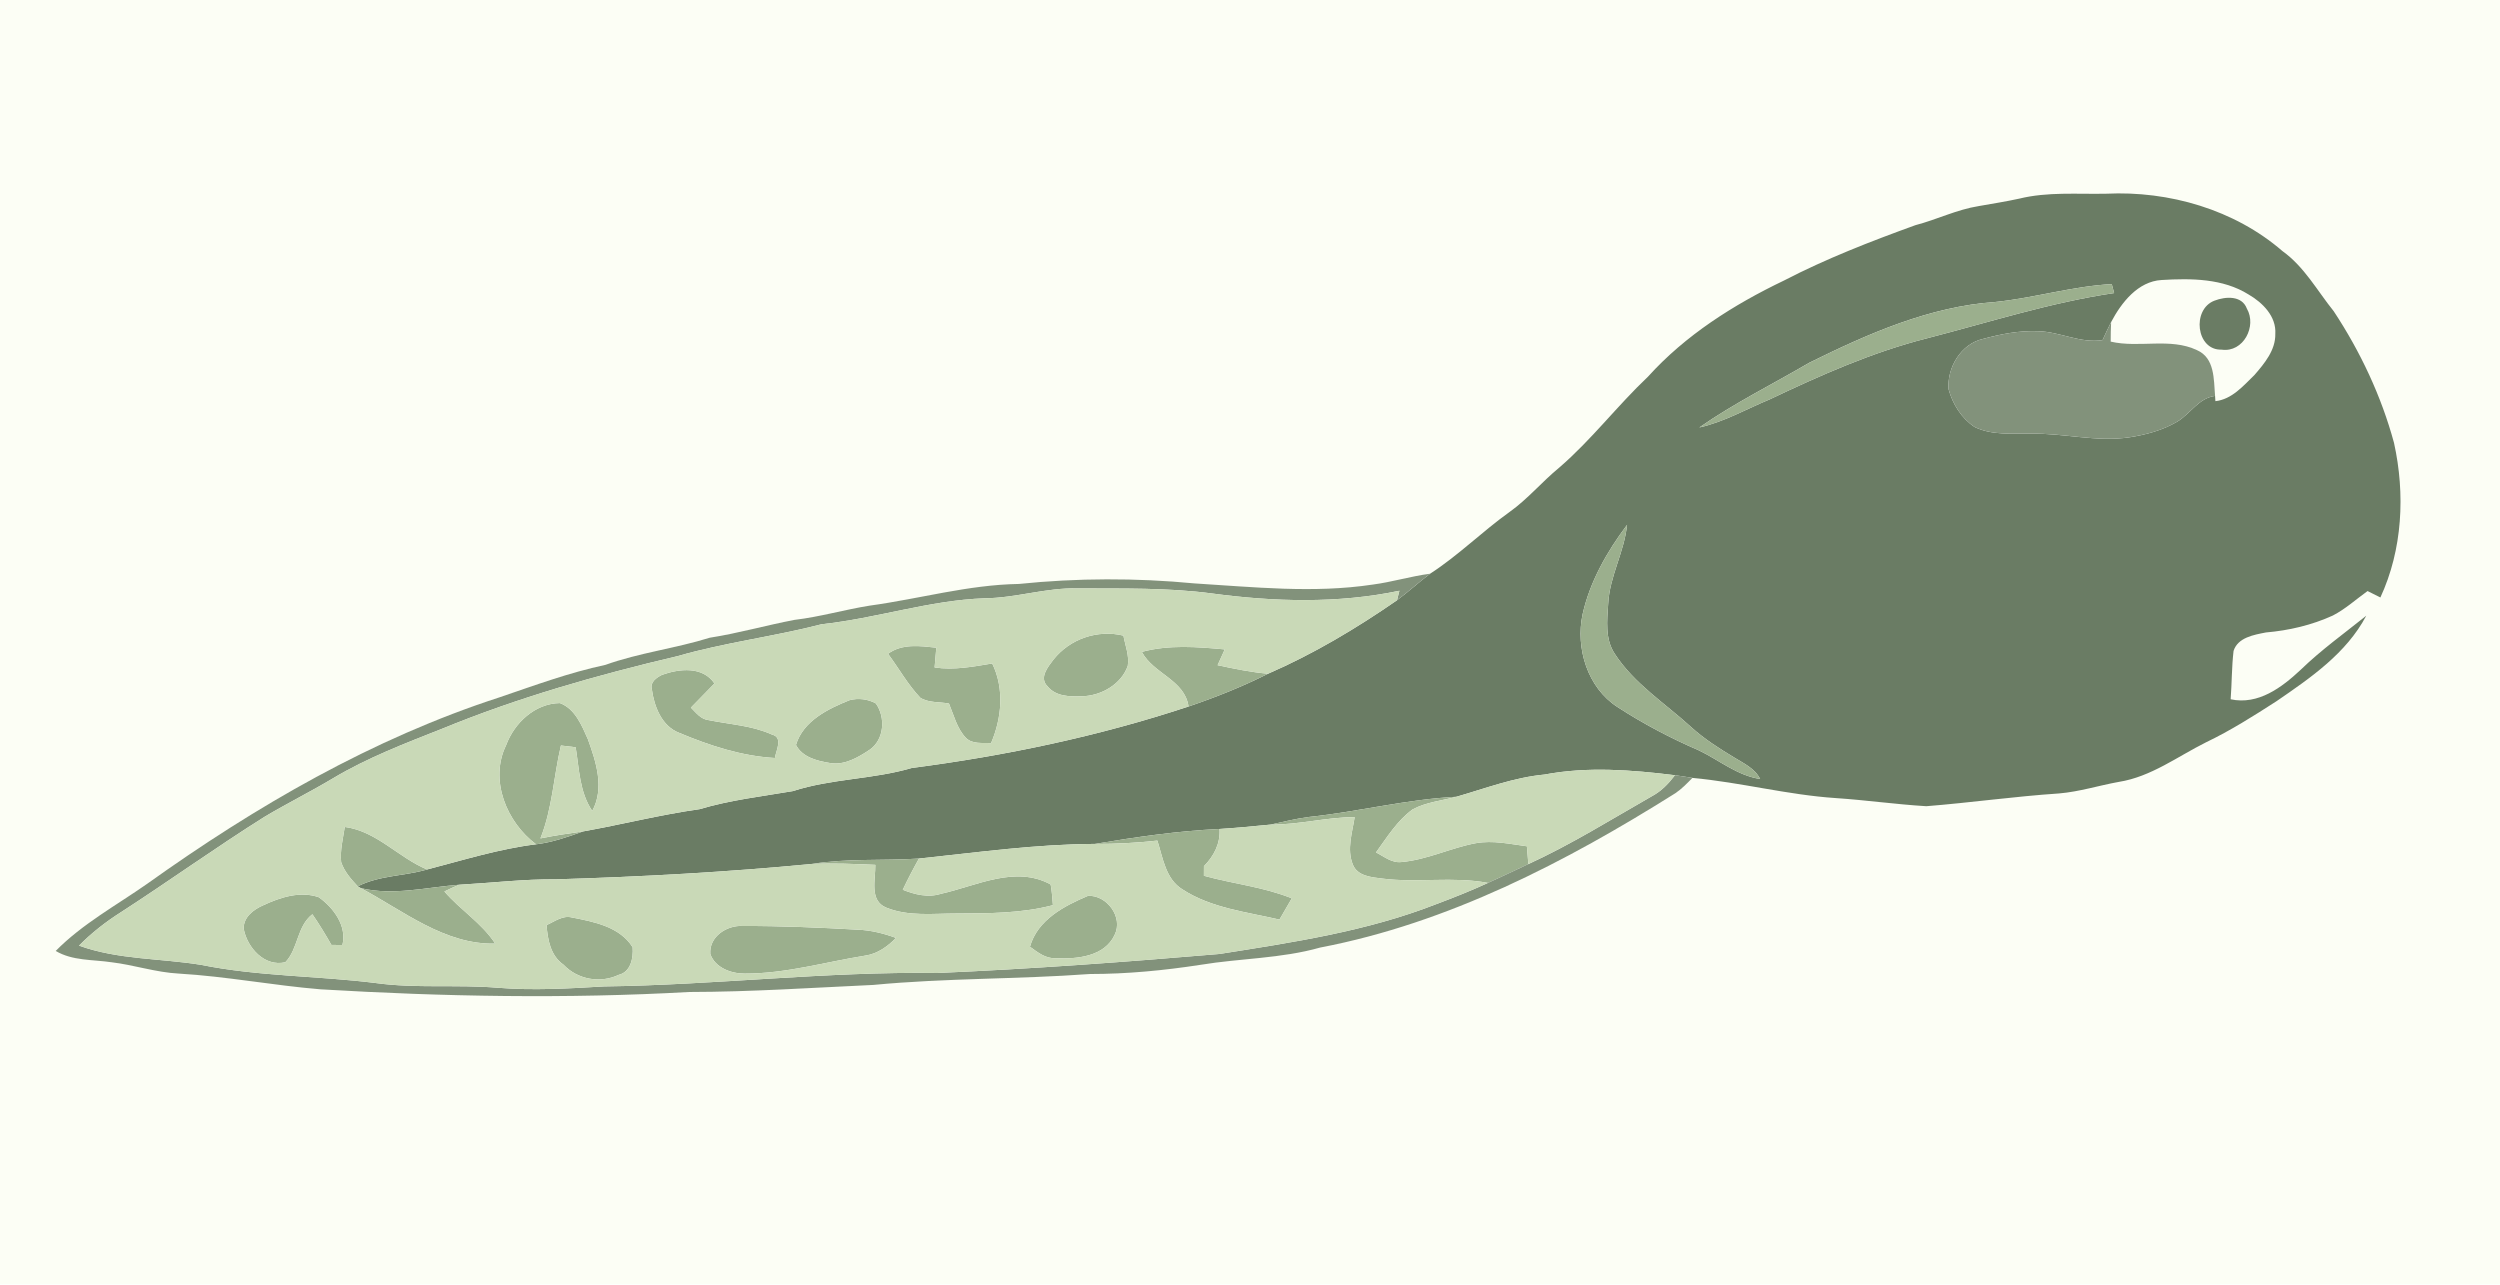
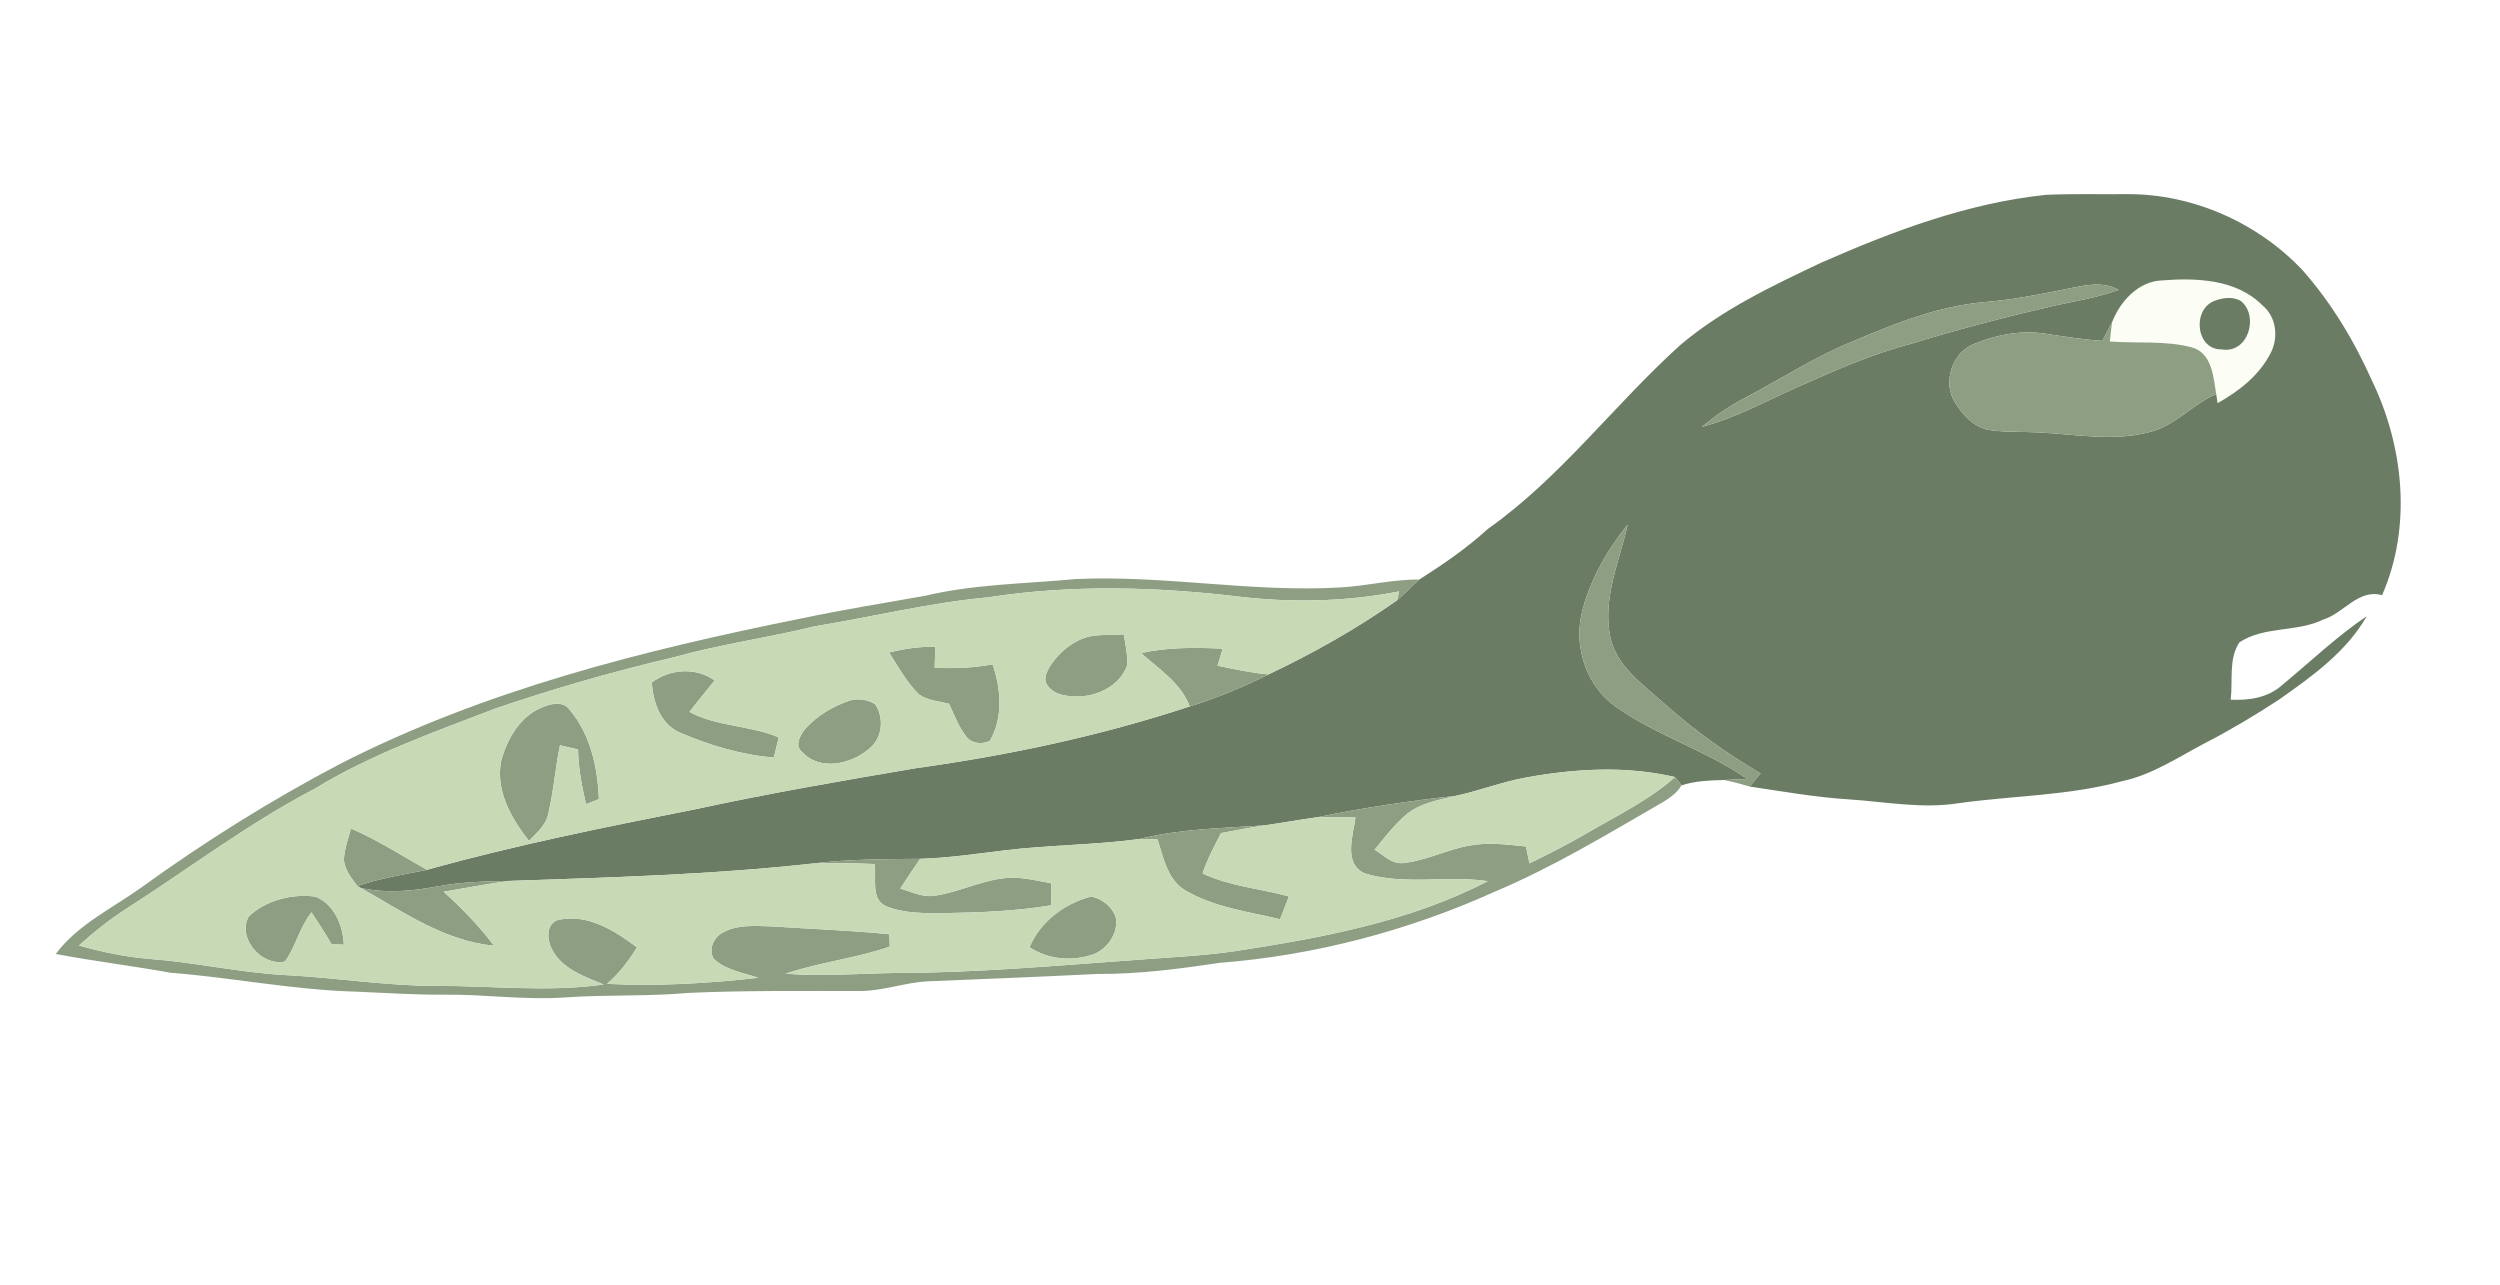
<svg xmlns="http://www.w3.org/2000/svg" width="584pt" height="300pt" viewBox="0 0 584 300" version="1.1">
  <g id="#fcfef5ff">
-     <path fill="#fcfef5" opacity="1.00" d=" M 0.00 0.00 L 584.00 0.00 L 584.00 300.00 L 0.00 300.00 L 0.00 0.00 M 471.70 46.40 C 468.56 47.09 465.39 47.58 462.24 48.14 C 457.11 48.95 452.43 51.30 447.44 52.60 C 436.98 56.39 426.57 60.43 416.68 65.56 C 404.96 71.18 393.74 78.28 384.97 87.99 C 377.78 94.79 371.77 102.74 364.25 109.22 C 360.22 112.52 356.87 116.59 352.60 119.62 C 346.23 124.17 340.67 129.76 334.07 134.02 C 329.54 134.61 325.17 135.97 320.64 136.56 C 306.83 138.64 292.85 137.13 279.01 136.28 C 265.38 134.98 251.62 135.01 238.01 136.41 C 226.19 136.60 214.77 139.89 203.12 141.48 C 197.25 142.42 191.53 144.10 185.61 144.80 C 178.98 146.06 172.48 147.93 165.80 148.97 C 157.76 151.48 149.34 152.48 141.40 155.32 C 132.99 157.11 124.92 160.09 116.79 162.86 C 87.05 172.49 59.74 188.34 34.40 206.44 C 27.16 211.51 19.26 215.80 13.01 222.14 C 16.94 224.48 21.65 224.13 26.02 224.78 C 31.31 225.41 36.41 227.15 41.75 227.43 C 52.86 228.08 63.82 230.20 74.91 231.11 C 103.57 232.82 132.32 233.34 161.00 231.73 C 175.36 231.71 189.68 230.74 204.02 230.08 C 220.85 228.47 237.77 228.77 254.61 227.53 C 263.27 227.53 271.91 226.70 280.46 225.38 C 289.75 223.85 299.28 223.93 308.39 221.35 C 338.32 215.62 365.77 201.38 391.36 185.30 C 392.85 184.30 394.10 183.00 395.35 181.72 C 406.62 182.76 417.62 185.70 428.93 186.44 C 435.96 186.91 442.96 187.91 449.99 188.33 C 460.33 187.51 470.63 186.04 480.99 185.35 C 485.74 184.95 490.30 183.49 494.97 182.65 C 502.48 181.46 508.67 176.72 515.32 173.41 C 521.06 170.66 526.44 167.25 531.78 163.81 C 539.76 158.34 548.12 152.62 552.76 143.83 C 547.60 147.97 542.20 151.84 537.44 156.46 C 533.03 160.59 527.52 164.74 521.08 163.35 C 521.37 159.59 521.32 155.81 521.76 152.06 C 522.75 148.91 526.52 148.29 529.34 147.74 C 534.71 147.28 540.04 146.03 544.95 143.79 C 547.90 142.26 550.38 140.00 553.06 138.07 C 554.06 138.55 555.06 139.06 556.06 139.57 C 561.25 128.37 561.88 115.39 559.24 103.45 C 556.28 92.53 551.38 82.12 545.15 72.69 C 541.30 67.91 538.28 62.30 533.19 58.66 C 521.97 48.95 506.69 44.54 492.00 45.25 C 485.23 45.39 478.34 44.77 471.70 46.40 Z" />
-     <path fill="#fcfef5" opacity="1.00" d=" M 493.16 75.23 C 495.56 70.69 499.41 65.73 504.96 65.41 C 511.82 65.00 519.26 65.02 525.28 68.80 C 528.55 70.70 531.78 73.92 531.51 78.00 C 531.59 81.78 528.98 84.90 526.64 87.60 C 524.02 90.14 521.39 93.28 517.52 93.71 L 517.44 92.48 C 517.12 88.64 517.41 83.63 513.21 81.79 C 506.95 78.82 499.68 81.35 493.06 79.80 C 493.07 78.28 493.08 76.75 493.16 75.23 M 517.31 70.23 C 511.96 72.24 512.98 81.88 518.98 81.68 C 524.05 82.41 527.26 76.20 524.86 72.07 C 523.69 68.97 519.86 69.25 517.31 70.23 Z" />
+     <path fill="#fcfef5" opacity="1.00" d=" M 493.39 75.24 C 495.24 70.45 499.48 65.75 504.94 65.51 C 513.09 64.88 522.48 65.18 528.59 71.41 C 531.78 74.07 532.29 78.87 530.44 82.45 C 527.80 87.65 523.04 91.39 518.03 94.17 C 517.95 93.64 517.79 92.58 517.71 92.05 C 517.05 88.02 516.73 82.47 512.00 81.14 C 505.77 79.50 499.22 80.27 492.86 79.77 C 493.01 78.26 493.16 76.74 493.39 75.24 M 517.38 70.25 C 512.01 72.19 512.91 81.78 519.00 81.62 C 525.15 82.68 527.77 73.89 523.51 70.35 C 521.70 69.21 519.29 69.53 517.38 70.25 Z" />
  </g>
  <g id="#6a7c64ff">
-     <path fill="#6a7c64" opacity="1.00" d=" M 471.70 46.40 C 478.34 44.77 485.23 45.39 492.00 45.25 C 506.69 44.54 521.97 48.95 533.19 58.66 C 538.28 62.30 541.30 67.91 545.15 72.69 C 551.38 82.12 556.28 92.53 559.24 103.45 C 561.88 115.39 561.25 128.37 556.06 139.57 C 555.06 139.06 554.06 138.55 553.06 138.07 C 550.38 140.00 547.90 142.26 544.95 143.79 C 540.04 146.03 534.71 147.28 529.34 147.74 C 526.52 148.29 522.75 148.91 521.76 152.06 C 521.32 155.81 521.37 159.59 521.08 163.35 C 527.52 164.74 533.03 160.59 537.44 156.46 C 542.20 151.84 547.60 147.97 552.76 143.83 C 548.12 152.62 539.76 158.34 531.78 163.81 C 526.44 167.25 521.06 170.66 515.32 173.41 C 508.67 176.72 502.48 181.46 494.97 182.65 C 490.30 183.49 485.74 184.95 480.99 185.35 C 470.63 186.04 460.33 187.51 449.99 188.33 C 442.96 187.91 435.96 186.91 428.93 186.44 C 417.62 185.70 406.62 182.76 395.35 181.72 C 393.99 181.50 392.64 181.27 391.27 181.09 C 381.15 179.85 370.87 179.03 360.77 180.94 C 353.66 181.60 346.99 184.18 340.19 186.13 C 328.58 186.71 317.31 189.63 305.78 190.84 C 302.74 191.23 299.76 191.98 296.77 192.63 C 292.81 193.00 288.85 193.40 284.88 193.65 C 275.09 194.11 265.39 195.53 255.74 197.14 C 241.97 197.20 228.34 199.12 214.67 200.56 C 206.35 201.11 197.98 200.48 189.71 201.81 C 169.85 203.73 149.93 204.81 129.99 205.41 C 122.37 205.34 114.80 206.26 107.21 206.68 C 99.59 207.27 91.91 209.28 84.29 207.47 L 83.57 207.05 C 88.61 204.46 94.42 204.68 99.77 203.11 C 108.20 200.93 116.56 198.29 125.23 197.23 C 129.02 196.77 132.63 195.51 136.20 194.22 C 145.30 192.59 154.27 190.31 163.44 189.02 C 170.55 186.89 177.92 186.05 185.22 184.80 C 194.25 181.87 203.89 182.07 213.00 179.40 C 234.91 176.54 256.64 172.00 277.64 165.04 C 283.99 162.88 290.22 160.40 296.22 157.38 C 306.83 152.77 316.84 146.79 326.34 140.22 C 329.00 138.25 331.43 136.01 334.07 134.02 C 340.67 129.76 346.23 124.17 352.60 119.62 C 356.87 116.59 360.22 112.52 364.25 109.22 C 371.77 102.74 377.78 94.79 384.97 87.99 C 393.74 78.28 404.96 71.18 416.68 65.56 C 426.57 60.43 436.98 56.39 447.44 52.60 C 452.43 51.30 457.11 48.95 462.24 48.14 C 465.39 47.58 468.56 47.09 471.70 46.40 M 466.23 70.53 C 450.78 71.58 436.37 77.96 422.66 84.73 C 414.09 89.75 405.11 94.18 396.96 99.86 C 402.77 98.56 407.96 95.54 413.41 93.29 C 425.29 87.65 437.38 82.26 450.17 79.02 C 464.67 75.28 479.00 70.65 493.86 68.46 C 493.72 67.94 493.45 66.89 493.31 66.37 C 484.16 66.86 475.32 69.58 466.23 70.53 M 493.16 75.23 C 492.46 76.62 491.80 78.03 491.16 79.45 C 485.97 80.27 481.19 77.48 476.07 77.37 C 471.72 77.19 467.40 78.04 463.23 79.17 C 458.10 80.33 454.80 85.85 455.18 90.91 C 456.13 94.38 458.22 97.74 461.26 99.74 C 465.28 101.72 469.93 101.23 474.28 101.31 C 482.01 101.13 489.69 103.32 497.41 102.16 C 501.26 101.56 505.13 100.53 508.52 98.55 C 511.64 96.72 513.59 92.97 517.44 92.48 L 517.52 93.71 C 521.39 93.28 524.02 90.14 526.64 87.60 C 528.98 84.90 531.59 81.78 531.51 78.00 C 531.78 73.92 528.55 70.70 525.28 68.80 C 519.26 65.02 511.82 65.00 504.96 65.41 C 499.41 65.73 495.56 70.69 493.16 75.23 M 369.69 143.49 C 368.01 151.41 370.83 160.64 377.83 165.15 C 383.86 169.08 390.27 172.44 396.88 175.30 C 401.62 177.57 405.82 181.17 411.17 181.97 C 409.92 179.49 407.33 178.33 405.09 176.94 C 401.59 174.84 398.13 172.63 395.10 169.89 C 389.02 164.32 381.78 159.77 377.21 152.74 C 374.90 149.27 375.42 144.93 375.68 141.00 C 376.01 134.61 379.45 128.94 380.08 122.61 C 375.40 128.83 371.41 135.84 369.69 143.49 Z" />
-     <path fill="#6a7c64" opacity="1.00" d=" M 517.31 70.23 C 519.86 69.25 523.69 68.97 524.86 72.07 C 527.26 76.20 524.05 82.41 518.98 81.68 C 512.98 81.88 511.96 72.24 517.31 70.23 Z" />
+     <path fill="#6a7c64" opacity="1.00" d=" M 425.43 61.36 C 442.21 53.98 459.64 47.42 477.99 45.51 C 484.31 45.23 490.65 45.42 496.98 45.35 C 512.30 45.30 527.38 52.02 537.88 63.12 C 544.62 70.78 549.94 79.59 554.08 88.89 C 561.54 104.33 563.45 123.09 556.45 139.04 C 550.92 137.47 547.53 143.24 542.73 144.72 C 536.54 147.75 528.89 146.21 523.12 150.06 C 520.55 153.92 521.63 159.03 521.09 163.45 C 525.34 163.65 529.77 163.01 533.06 160.07 C 539.63 154.65 545.79 148.72 552.88 143.94 C 548.11 152.29 540.11 157.98 532.42 163.40 C 526.90 167.02 521.23 170.41 515.37 173.44 C 508.94 176.79 502.80 181.01 495.58 182.52 C 483.13 185.90 470.15 185.85 457.45 187.64 C 448.96 188.97 440.44 187.30 431.97 186.74 C 424.15 186.27 416.45 184.87 408.71 183.74 C 409.57 182.72 410.42 181.70 411.27 180.68 C 403.26 175.94 395.66 170.54 388.74 164.33 C 383.78 159.87 377.49 155.61 376.12 148.61 C 374.36 139.66 378.31 131.08 380.24 122.52 C 375.30 128.70 371.23 135.75 369.43 143.51 C 367.66 151.55 370.79 160.60 377.70 165.27 C 387.22 171.93 398.59 175.32 408.16 181.96 C 406.36 182.06 404.56 182.14 402.77 182.21 C 399.41 182.29 396.01 182.41 392.79 183.46 C 392.31 182.79 391.79 182.15 391.27 181.52 C 379.89 178.86 368.01 179.54 356.59 181.61 C 350.98 182.59 345.66 184.72 340.10 185.90 C 329.27 187.09 318.50 188.68 307.82 190.89 C 303.64 191.45 299.50 192.25 295.31 192.81 C 285.59 193.48 275.77 193.58 266.27 195.98 C 255.72 197.41 245.05 197.37 234.49 198.67 C 228.00 199.45 221.51 200.43 214.96 200.62 C 206.53 200.69 198.09 200.70 189.71 201.73 C 166.23 204.34 142.62 204.96 119.03 205.78 C 113.39 205.89 107.72 206.02 102.16 207.07 C 96.26 208.17 90.14 208.75 84.22 207.40 L 83.50 206.99 C 88.76 205.12 94.29 204.30 99.73 203.19 C 120.31 197.44 141.29 193.22 162.24 189.08 C 179.46 185.35 196.83 182.35 214.20 179.41 C 235.79 176.41 257.21 171.85 277.92 165.02 C 284.26 163.07 290.37 160.49 296.31 157.55 C 306.75 152.60 316.90 146.88 326.35 140.23 C 328.13 138.67 329.77 136.95 331.55 135.38 C 337.15 131.81 342.63 128.06 347.56 123.56 C 364.63 111.49 377.14 94.45 392.57 80.55 C 402.32 72.31 413.97 66.79 425.43 61.36 M 481.80 67.70 C 475.82 68.91 469.83 70.05 463.74 70.55 C 452.91 71.47 442.70 75.54 432.79 79.76 C 424.06 83.28 416.15 88.47 407.85 92.84 C 404.14 94.72 400.74 97.11 397.53 99.72 C 405.27 97.71 412.29 93.79 419.56 90.57 C 428.31 86.70 437.07 82.73 446.37 80.32 C 457.49 76.90 468.75 73.97 480.08 71.36 C 485.06 70.28 490.12 69.47 494.92 67.71 C 490.77 65.41 486.12 66.90 481.80 67.70 M 493.39 75.24 C 492.61 76.69 491.86 78.15 491.12 79.62 C 486.72 79.36 482.37 78.64 478.01 77.98 C 472.33 77.08 466.47 78.13 461.20 80.33 C 455.96 82.31 453.64 89.52 456.79 94.17 C 458.67 97.20 461.49 100.12 465.23 100.52 C 468.81 100.99 472.43 100.82 476.04 101.01 C 484.68 101.40 493.50 103.20 502.04 100.95 C 508.07 99.55 512.13 94.42 517.71 92.05 C 517.79 92.58 517.95 93.64 518.03 94.17 C 523.04 91.39 527.80 87.65 530.44 82.45 C 532.29 78.87 531.78 74.07 528.59 71.41 C 522.48 65.18 513.09 64.88 504.94 65.51 C 499.48 65.75 495.24 70.45 493.39 75.24 Z" />
+     <path fill="#6a7c64" opacity="1.00" d=" M 517.38 70.25 C 519.29 69.53 521.70 69.21 523.51 70.35 C 527.77 73.89 525.15 82.68 519.00 81.62 C 512.91 81.78 512.01 72.19 517.38 70.25 Z" />
  </g>
-   <g id="#9baf8dff">
-     <path fill="#9baf8d" opacity="1.00" d=" M 466.23 70.53 C 475.32 69.58 484.16 66.86 493.31 66.37 C 493.45 66.89 493.72 67.94 493.86 68.46 C 479.00 70.65 464.67 75.28 450.17 79.02 C 437.38 82.26 425.29 87.65 413.41 93.29 C 407.96 95.54 402.77 98.56 396.96 99.86 C 405.11 94.18 414.09 89.75 422.66 84.73 C 436.37 77.96 450.78 71.58 466.23 70.53 Z" />
-     <path fill="#9baf8d" opacity="1.00" d=" M 369.69 143.49 C 371.41 135.84 375.40 128.83 380.08 122.61 C 379.45 128.94 376.01 134.61 375.68 141.00 C 375.42 144.93 374.90 149.27 377.21 152.74 C 381.78 159.77 389.02 164.32 395.10 169.89 C 398.13 172.63 401.59 174.84 405.09 176.94 C 407.33 178.33 409.92 179.49 411.17 181.97 C 405.82 181.17 401.62 177.57 396.88 175.30 C 390.27 172.44 383.86 169.08 377.83 165.15 C 370.83 160.64 368.01 151.41 369.69 143.49 Z" />
-     <path fill="#9baf8d" opacity="1.00" d=" M 246.09 154.08 C 249.95 149.22 256.39 147.02 262.43 148.48 C 262.85 150.80 263.83 153.15 263.45 155.54 C 261.92 159.89 257.21 162.55 252.74 162.65 C 249.93 162.76 246.61 162.72 244.70 160.31 C 242.67 158.35 244.81 155.77 246.09 154.08 Z" />
-     <path fill="#9baf8d" opacity="1.00" d=" M 207.44 152.72 C 210.77 150.30 214.90 150.89 218.72 151.30 C 218.59 152.84 218.45 154.37 218.32 155.92 C 222.83 156.60 227.33 155.73 231.78 154.99 C 234.65 160.85 234.02 167.73 231.51 173.60 C 229.54 173.46 227.19 173.92 225.64 172.37 C 223.53 170.17 222.83 167.08 221.68 164.35 C 219.47 163.93 216.93 164.22 214.98 162.99 C 212.05 159.90 209.97 156.12 207.44 152.72 Z" />
-     <path fill="#9baf8d" opacity="1.00" d=" M 266.73 152.28 C 273.05 150.58 279.66 151.11 286.10 151.70 C 285.54 152.92 284.98 154.16 284.43 155.39 C 288.33 156.22 292.24 157.04 296.22 157.38 C 290.22 160.40 283.99 162.88 277.64 165.04 C 276.76 158.82 269.46 157.42 266.73 152.28 Z" />
-     <path fill="#9baf8d" opacity="1.00" d=" M 154.63 157.65 C 158.69 156.20 164.13 155.58 166.90 159.66 C 165.06 161.54 163.23 163.42 161.39 165.30 C 162.59 166.49 163.71 168.03 165.53 168.22 C 170.49 169.22 175.69 169.49 180.36 171.60 C 183.00 172.28 181.28 175.30 181.01 177.07 C 173.27 176.63 165.80 174.19 158.70 171.21 C 154.59 169.67 152.80 165.01 152.27 160.99 C 151.82 159.32 153.36 158.30 154.63 157.65 Z" />
-     <path fill="#9baf8d" opacity="1.00" d=" M 198.46 163.56 C 200.51 163.03 202.76 163.29 204.61 164.33 C 206.91 167.60 206.57 172.80 203.14 175.15 C 200.40 176.97 197.20 178.87 193.77 178.22 C 190.86 177.76 187.39 176.86 185.94 174.02 C 187.59 168.43 193.46 165.56 198.46 163.56 Z" />
-     <path fill="#9baf8d" opacity="1.00" d=" M 118.22 174.10 C 120.16 168.84 124.98 164.33 130.79 164.24 C 134.34 165.56 135.90 169.47 137.33 172.68 C 139.25 177.99 141.25 184.10 138.35 189.44 C 135.37 185.03 135.31 179.63 134.48 174.57 C 133.33 174.43 132.18 174.29 131.03 174.15 C 129.33 181.37 129.03 188.90 126.24 195.85 C 129.54 195.18 132.86 194.68 136.20 194.22 C 132.63 195.51 129.02 196.77 125.23 197.23 C 118.34 192.10 114.27 182.20 118.22 174.10 Z" />
-     <path fill="#9baf8d" opacity="1.00" d=" M 305.78 190.84 C 317.31 189.63 328.58 186.71 340.19 186.13 C 336.78 187.05 333.14 187.38 330.00 189.07 C 326.40 191.68 324.02 195.57 321.44 199.12 C 323.32 200.08 325.16 201.67 327.42 201.37 C 333.40 200.84 338.88 198.06 344.75 196.97 C 348.73 196.25 352.74 197.17 356.68 197.69 C 356.79 199.08 356.91 200.46 357.02 201.85 C 353.88 203.33 350.75 204.82 347.59 206.25 C 339.44 204.69 331.14 206.29 322.94 205.24 C 320.41 204.92 317.06 204.69 316.00 201.90 C 314.59 198.34 315.90 194.48 316.45 190.88 C 309.84 190.90 303.39 192.68 296.77 192.63 C 299.76 191.98 302.74 191.23 305.78 190.84 Z" />
-     <path fill="#9baf8d" opacity="1.00" d=" M 80.54 193.18 C 87.94 194.13 93.08 200.35 99.77 203.11 C 94.42 204.68 88.61 204.46 83.57 207.05 C 82.01 205.37 80.42 203.59 79.69 201.38 C 79.42 198.62 80.13 195.89 80.54 193.18 Z" />
-     <path fill="#9baf8d" opacity="1.00" d=" M 255.74 197.14 C 265.39 195.53 275.09 194.11 284.88 193.65 C 285.11 197.03 283.56 199.99 281.24 202.34 C 281.24 202.90 281.23 204.02 281.23 204.58 C 288.04 206.47 295.17 207.18 301.76 209.85 C 300.81 211.51 299.85 213.17 298.88 214.82 C 291.20 213.02 282.98 212.16 276.22 207.76 C 272.28 205.34 271.66 200.39 270.36 196.36 C 265.51 196.92 260.63 197.15 255.74 197.14 Z" />
-     <path fill="#9baf8d" opacity="1.00" d=" M 189.71 201.81 C 197.98 200.48 206.35 201.11 214.67 200.56 C 213.33 202.94 212.06 205.37 210.89 207.85 C 213.71 208.97 216.80 209.75 219.81 208.79 C 228.10 206.96 237.14 202.08 245.43 206.61 C 245.73 208.21 245.82 209.83 245.96 211.45 C 238.63 213.37 231.04 213.37 223.52 213.39 C 218.02 213.38 212.22 214.15 207.00 212.01 C 203.01 210.36 204.55 205.37 204.48 202.03 C 199.56 201.81 194.63 201.60 189.71 201.81 Z" />
-     <path fill="#9baf8d" opacity="1.00" d=" M 84.29 207.47 C 91.91 209.28 99.59 207.27 107.21 206.68 C 106.07 207.18 104.93 207.70 103.81 208.25 C 107.52 212.57 112.53 215.61 115.68 220.43 C 103.89 220.72 94.20 212.75 84.29 207.47 Z" />
-     <path fill="#9baf8d" opacity="1.00" d=" M 61.52 211.46 C 65.48 209.61 70.16 208.08 74.48 209.60 C 77.91 212.06 81.08 216.29 79.99 220.75 C 79.34 220.75 78.06 220.74 77.42 220.74 C 76.03 218.29 74.57 215.88 72.97 213.57 C 69.33 216.39 69.68 221.64 66.66 224.78 C 61.81 225.92 57.78 221.41 56.93 217.00 C 56.82 214.26 59.25 212.43 61.52 211.46 Z" />
-     <path fill="#9baf8d" opacity="1.00" d=" M 240.60 221.16 C 242.37 214.86 248.58 211.63 254.16 209.27 C 258.50 209.03 262.45 214.24 260.38 218.38 C 258.03 223.47 251.56 224.08 246.61 223.84 C 244.26 223.97 242.39 222.45 240.60 221.16 Z" />
-     <path fill="#9baf8d" opacity="1.00" d=" M 127.68 216.10 C 129.56 215.28 131.45 213.75 133.62 214.33 C 138.75 215.32 144.79 216.49 147.78 221.28 C 147.98 223.77 147.35 227.06 144.52 227.73 C 140.21 229.77 134.94 228.83 131.64 225.36 C 128.61 223.25 127.93 219.53 127.68 216.10 Z" />
-     <path fill="#9baf8d" opacity="1.00" d=" M 165.93 222.86 C 165.61 218.80 169.81 216.08 173.51 216.31 C 182.49 216.29 191.47 216.67 200.43 217.18 C 203.48 217.30 206.45 218.05 209.31 219.10 C 207.34 221.10 204.97 222.82 202.13 223.23 C 192.76 224.73 183.52 227.46 173.97 227.43 C 170.81 227.46 167.03 226.06 165.93 222.86 Z" />
+   <g id="#8d9e83ff">
+     <path fill="#8d9e83" opacity="1.00" d=" M 481.80 67.70 C 486.12 66.90 490.77 65.41 494.92 67.71 C 490.12 69.47 485.06 70.28 480.08 71.36 C 468.75 73.97 457.49 76.90 446.37 80.32 C 437.07 82.73 428.31 86.70 419.56 90.57 C 412.29 93.79 405.27 97.71 397.53 99.72 C 400.74 97.11 404.14 94.72 407.85 92.84 C 416.15 88.47 424.06 83.28 432.79 79.76 C 442.70 75.54 452.91 71.47 463.74 70.55 C 469.83 70.05 475.82 68.91 481.80 67.70 Z" />
+     <path fill="#8d9e83" opacity="1.00" d=" M 491.12 79.62 C 491.86 78.15 492.61 76.69 493.39 75.24 C 493.16 76.74 493.01 78.26 492.86 79.77 C 499.22 80.27 505.77 79.50 512.00 81.14 C 516.73 82.47 517.05 88.02 517.71 92.05 C 512.13 94.42 508.07 99.55 502.04 100.95 C 493.50 103.20 484.68 101.40 476.04 101.01 C 472.43 100.82 468.81 100.99 465.23 100.52 C 461.49 100.12 458.67 97.20 456.79 94.17 C 453.64 89.52 455.96 82.31 461.20 80.33 C 466.47 78.13 472.33 77.08 478.01 77.98 C 482.37 78.64 486.72 79.36 491.12 79.62 Z" />
+     <path fill="#8d9e83" opacity="1.00" d=" M 369.43 143.51 C 371.23 135.75 375.30 128.70 380.24 122.52 C 378.31 131.08 374.36 139.66 376.12 148.61 C 377.49 155.61 383.78 159.87 388.74 164.33 C 395.66 170.54 403.26 175.94 411.27 180.68 C 410.42 181.70 409.57 182.72 408.71 183.74 C 406.75 183.14 404.77 182.63 402.77 182.21 C 404.56 182.14 406.36 182.06 408.16 181.96 C 398.59 175.32 387.22 171.93 377.70 165.27 C 370.79 160.60 367.66 151.55 369.43 143.51 Z" />
+     <path fill="#8d9e83" opacity="1.00" d=" M 216.08 139.18 C 227.61 136.44 239.50 136.38 251.24 135.27 C 271.86 134.30 292.38 138.43 313.00 137.23 C 319.21 136.91 325.30 135.32 331.55 135.38 C 329.77 136.95 328.13 138.67 326.35 140.23 C 326.47 139.71 326.71 138.67 326.83 138.15 C 314.71 140.53 302.27 140.84 290.02 139.44 C 270.38 137.07 250.40 136.50 230.80 139.54 C 217.12 140.79 203.77 144.11 190.24 146.32 C 179.39 148.99 168.29 150.49 157.53 153.51 C 143.38 156.81 129.39 160.84 115.64 165.54 C 101.26 171.07 86.61 176.23 73.41 184.32 C 58.16 192.26 44.45 202.70 30.00 211.96 C 25.89 214.58 22.06 217.59 18.45 220.87 C 23.88 222.42 29.44 223.56 35.08 224.02 C 45.83 224.83 56.38 227.28 67.16 227.81 C 78.79 228.43 90.34 230.31 102.00 230.31 C 115.00 230.25 128.05 231.82 141.00 229.98 C 136.46 228.08 131.10 226.30 128.83 221.53 C 127.71 219.28 127.57 215.46 130.68 214.83 C 137.43 213.47 143.64 217.44 148.79 221.30 C 146.87 224.46 144.61 227.40 141.81 229.83 C 153.61 230.43 165.41 229.73 177.15 228.41 C 173.62 227.23 169.63 226.65 166.81 224.07 C 165.34 221.90 166.71 218.93 168.87 217.83 C 172.32 215.91 176.42 216.32 180.21 216.40 C 189.39 217.01 198.59 217.34 207.75 218.24 C 207.78 218.96 207.82 220.41 207.85 221.13 C 199.91 223.88 191.48 224.76 183.53 227.46 C 192.01 228.13 200.50 227.43 208.98 227.29 C 228.04 227.28 247.02 225.54 266.01 224.19 C 273.45 223.62 280.92 223.28 288.32 222.22 C 308.57 219.11 329.17 215.36 347.55 205.84 C 338.02 204.43 328.15 206.88 318.82 204.03 C 313.74 201.80 316.08 195.15 316.64 190.98 C 313.70 190.98 310.76 190.84 307.82 190.89 C 318.50 188.68 329.27 187.09 340.10 185.90 C 336.05 186.89 331.65 187.58 328.38 190.39 C 325.62 192.76 323.41 195.69 321.11 198.49 C 323.13 199.71 325.04 201.79 327.60 201.63 C 333.07 201.12 338.02 198.41 343.41 197.51 C 347.73 196.70 352.13 197.30 356.45 197.74 C 356.72 199.06 357.00 200.37 357.28 201.69 C 361.80 199.49 366.29 197.20 370.64 194.67 C 377.66 190.53 385.14 187.00 391.27 181.52 C 391.79 182.15 392.31 182.79 392.79 183.46 C 391.80 185.21 390.10 186.36 388.43 187.39 C 375.62 194.79 362.94 202.48 349.29 208.25 C 329.03 217.39 307.17 223.18 285.00 224.91 C 275.48 226.33 265.92 227.58 256.27 227.52 C 243.17 228.17 230.06 228.70 216.95 229.23 C 211.57 229.44 206.45 231.47 201.05 231.50 C 187.69 231.51 174.32 231.35 160.98 231.93 C 151.34 232.80 141.65 232.33 132.00 233.00 C 122.65 233.67 113.34 232.25 103.99 232.36 C 96.96 232.42 89.95 231.92 82.93 231.64 C 68.50 231.24 54.29 228.36 39.92 227.24 C 30.97 225.64 21.95 224.53 13.02 222.85 C 18.23 215.89 26.31 212.16 33.20 207.18 C 47.90 196.57 63.31 186.92 79.37 178.48 C 113.15 161.20 150.27 151.90 187.27 144.45 C 196.83 142.45 206.46 140.87 216.08 139.18 Z" />
+     <path fill="#8d9e83" opacity="1.00" d=" M 253.71 148.87 C 256.59 148.11 259.60 148.36 262.55 148.34 C 262.89 150.71 263.50 153.10 263.28 155.51 C 261.59 160.12 256.48 162.68 251.75 162.69 C 249.29 162.68 246.36 162.40 244.79 160.24 C 243.52 158.76 244.55 156.82 245.41 155.43 C 247.38 152.45 250.30 150.00 253.71 148.87 Z" />
+     <path fill="#8d9e83" opacity="1.00" d=" M 207.68 152.44 C 211.20 151.54 214.83 151.02 218.48 151.07 C 218.42 152.72 218.38 154.36 218.34 156.01 C 222.86 156.17 227.41 156.05 231.87 155.19 C 233.83 160.95 234.39 167.63 231.22 173.07 C 229.49 173.92 227.12 173.77 225.84 172.21 C 223.96 169.92 222.97 167.07 221.71 164.42 C 219.35 163.79 216.70 163.68 214.67 162.21 C 211.78 159.40 209.88 155.77 207.68 152.44 Z" />
+     <path fill="#8d9e83" opacity="1.00" d=" M 266.54 152.55 C 272.81 151.17 279.25 151.23 285.63 151.53 C 285.22 152.85 284.81 154.17 284.40 155.50 C 288.34 156.35 292.29 157.16 296.31 157.55 C 290.37 160.49 284.26 163.07 277.92 165.02 C 275.84 159.51 270.73 156.31 266.54 152.55 Z" />
+     <path fill="#8d9e83" opacity="1.00" d=" M 152.28 159.42 C 156.45 156.24 162.60 155.81 166.93 158.96 C 164.96 161.40 162.97 163.83 161.04 166.30 C 167.53 169.79 175.18 169.39 181.91 172.26 C 181.53 173.83 181.15 175.39 180.77 176.96 C 173.14 176.33 165.73 174.13 158.74 171.09 C 154.29 169.15 152.51 163.93 152.28 159.42 Z" />
+     <path fill="#8d9e83" opacity="1.00" d=" M 198.50 163.66 C 200.49 163.07 202.71 163.40 204.45 164.52 C 206.62 167.72 206.12 172.56 202.97 174.96 C 198.79 178.52 191.51 180.20 187.39 175.66 C 185.48 174.23 186.99 171.60 188.16 170.19 C 190.93 167.15 194.62 164.94 198.50 163.66 Z" />
+     <path fill="#8d9e83" opacity="1.00" d=" M 127.06 165.08 C 129.03 164.26 131.72 163.81 133.12 165.87 C 137.97 171.63 139.60 179.32 139.91 186.67 C 138.91 187.06 137.90 187.45 136.90 187.85 C 135.91 183.65 135.11 179.40 135.03 175.08 C 133.62 174.74 132.22 174.41 130.82 174.09 C 129.68 179.42 129.34 184.90 128.05 190.20 C 127.50 192.83 125.33 194.57 123.57 196.42 C 119.42 191.20 115.68 184.60 117.09 177.69 C 118.51 172.44 121.69 167.02 127.06 165.08 Z" />
+     <path fill="#8d9e83" opacity="1.00" d=" M 266.27 195.98 C 275.77 193.58 285.59 193.48 295.31 192.81 C 291.93 193.33 288.58 193.98 285.22 194.61 C 283.68 197.70 281.99 200.74 280.93 204.03 C 287.26 207.06 294.40 207.56 301.10 209.41 C 300.42 211.19 299.73 212.97 299.02 214.74 C 291.55 212.94 283.62 211.97 276.90 208.00 C 272.70 205.51 271.80 200.34 270.38 196.08 C 269.00 196.03 267.63 195.98 266.27 195.98 Z" />
+     <path fill="#8d9e83" opacity="1.00" d=" M 81.99 193.54 C 88.19 196.22 93.87 199.88 99.73 203.19 C 94.29 204.30 88.76 205.12 83.50 206.99 C 82.11 205.18 80.55 203.23 80.33 200.88 C 80.44 198.35 81.32 195.95 81.99 193.54 Z" />
+     <path fill="#8d9e83" opacity="1.00" d=" M 189.71 201.73 C 198.09 200.70 206.53 200.69 214.96 200.62 C 213.38 202.91 211.82 205.22 210.30 207.55 C 212.84 208.33 215.39 209.61 218.12 209.27 C 223.78 208.52 228.96 205.75 234.65 205.14 C 238.35 204.73 242.01 205.68 245.62 206.36 C 245.60 208.06 245.58 209.76 245.57 211.47 C 237.34 212.85 228.99 213.17 220.66 213.30 C 216.13 213.32 211.42 213.45 207.14 211.75 C 203.25 210.16 204.82 205.10 204.31 201.83 C 199.44 201.68 194.57 201.51 189.71 201.73 Z" />
+     <path fill="#8d9e83" opacity="1.00" d=" M 102.16 207.07 C 107.72 206.02 113.39 205.89 119.03 205.78 C 113.87 206.44 108.76 207.46 103.63 208.31 C 107.91 212.17 111.92 216.32 115.41 220.92 C 103.78 219.84 94.10 212.94 84.22 207.40 C 90.14 208.75 96.26 208.17 102.16 207.07 Z" />
+     <path fill="#8d9e83" opacity="1.00" d=" M 58.08 214.11 C 62.08 210.28 68.25 208.73 73.67 209.45 C 78.12 211.22 80.10 216.18 80.32 220.68 C 79.61 220.65 78.18 220.59 77.47 220.57 C 75.98 218.04 74.40 215.56 72.77 213.13 C 70.01 216.58 69.08 221.09 66.57 224.62 C 61.11 225.80 55.38 219.17 58.08 214.11 Z" />
+     <path fill="#8d9e83" opacity="1.00" d=" M 240.49 221.28 C 243.04 215.26 248.69 211.03 254.91 209.43 C 257.45 209.91 259.84 211.83 260.65 214.32 C 261.30 217.90 258.81 221.52 255.55 222.88 C 250.59 224.65 244.92 224.20 240.49 221.28 Z" />
  </g>
-   <g id="#82927bff">
-     <path fill="#82927b" opacity="1.00" d=" M 491.16 79.45 C 491.80 78.03 492.46 76.62 493.16 75.23 C 493.08 76.75 493.07 78.28 493.06 79.80 C 499.68 81.35 506.95 78.82 513.21 81.79 C 517.41 83.63 517.12 88.64 517.44 92.48 C 513.59 92.97 511.64 96.72 508.52 98.55 C 505.13 100.53 501.26 101.56 497.41 102.16 C 489.69 103.32 482.01 101.13 474.28 101.31 C 469.93 101.23 465.28 101.72 461.26 99.74 C 458.22 97.74 456.13 94.38 455.18 90.91 C 454.80 85.85 458.10 80.33 463.23 79.17 C 467.40 78.04 471.72 77.19 476.07 77.37 C 481.19 77.48 485.97 80.27 491.16 79.45 Z" />
-     <path fill="#82927b" opacity="1.00" d=" M 320.64 136.56 C 325.17 135.97 329.54 134.61 334.07 134.02 C 331.43 136.01 329.00 138.25 326.34 140.22 C 326.48 139.67 326.76 138.56 326.90 138.00 C 312.52 141.02 297.66 140.59 283.17 138.64 C 272.75 137.25 262.21 137.51 251.72 137.45 C 244.39 137.25 237.32 139.70 230.00 139.76 C 217.07 140.23 204.74 144.45 191.94 145.82 C 180.81 148.71 169.35 150.07 158.30 153.27 C 139.60 157.66 121.05 162.93 103.26 170.24 C 94.61 173.66 85.86 176.99 77.84 181.78 C 72.59 184.92 67.10 187.65 61.84 190.78 C 50.44 197.94 39.51 205.81 28.21 213.12 C 24.69 215.35 21.39 217.93 18.46 220.90 C 27.61 224.20 37.43 223.84 46.91 225.38 C 60.34 228.10 74.12 227.93 87.69 229.63 C 97.16 230.95 106.74 229.94 116.24 230.74 C 124.51 231.40 132.80 230.93 141.07 230.43 C 167.07 230.10 192.96 226.92 218.99 227.29 C 240.97 226.34 262.94 224.72 284.86 222.85 C 301.91 220.15 319.18 217.58 335.35 211.27 C 339.48 209.72 343.58 208.10 347.59 206.25 C 350.75 204.82 353.88 203.33 357.02 201.85 C 367.04 197.26 376.39 191.41 385.94 185.96 C 388.10 184.81 389.81 183.02 391.27 181.09 C 392.64 181.27 393.99 181.50 395.35 181.72 C 394.10 183.00 392.85 184.30 391.36 185.30 C 365.77 201.38 338.32 215.62 308.39 221.35 C 299.28 223.93 289.75 223.85 280.46 225.38 C 271.91 226.70 263.27 227.53 254.61 227.53 C 237.77 228.77 220.85 228.47 204.02 230.08 C 189.68 230.74 175.36 231.71 161.00 231.73 C 132.32 233.34 103.57 232.82 74.91 231.11 C 63.82 230.20 52.86 228.08 41.75 227.43 C 36.41 227.15 31.31 225.41 26.02 224.78 C 21.65 224.13 16.94 224.48 13.01 222.14 C 19.26 215.80 27.16 211.51 34.40 206.44 C 59.74 188.34 87.05 172.49 116.79 162.86 C 124.92 160.09 132.99 157.11 141.40 155.32 C 149.34 152.48 157.76 151.48 165.80 148.97 C 172.48 147.93 178.98 146.06 185.61 144.80 C 191.53 144.10 197.25 142.42 203.12 141.48 C 214.77 139.89 226.19 136.60 238.01 136.41 C 251.62 135.01 265.38 134.98 279.01 136.28 C 292.85 137.13 306.83 138.64 320.64 136.56 Z" />
-   </g>
-   <g id="#c9d9b7ff">
-     <path fill="#c9d9b7" opacity="1.00" d=" M 251.72 137.45 C 262.21 137.51 272.75 137.25 283.17 138.64 C 297.66 140.59 312.52 141.02 326.90 138.00 C 326.76 138.56 326.48 139.67 326.34 140.22 C 316.84 146.79 306.83 152.77 296.22 157.38 C 292.24 157.04 288.33 156.22 284.43 155.39 C 284.98 154.16 285.54 152.92 286.10 151.70 C 279.66 151.11 273.05 150.58 266.73 152.28 C 269.46 157.42 276.76 158.82 277.64 165.04 C 256.64 172.00 234.91 176.54 213.00 179.40 C 203.89 182.07 194.25 181.87 185.22 184.80 C 177.92 186.05 170.55 186.89 163.44 189.02 C 154.27 190.31 145.30 192.59 136.20 194.22 C 132.86 194.68 129.54 195.18 126.24 195.85 C 129.03 188.90 129.33 181.37 131.03 174.15 C 132.18 174.29 133.33 174.43 134.48 174.57 C 135.31 179.63 135.37 185.03 138.35 189.44 C 141.25 184.10 139.25 177.99 137.33 172.68 C 135.90 169.47 134.34 165.56 130.79 164.24 C 124.98 164.33 120.16 168.84 118.22 174.10 C 114.27 182.20 118.34 192.10 125.23 197.23 C 116.56 198.29 108.20 200.93 99.77 203.11 C 93.08 200.35 87.94 194.13 80.54 193.18 C 80.13 195.89 79.42 198.62 79.69 201.38 C 80.42 203.59 82.01 205.37 83.57 207.05 L 84.29 207.47 C 94.20 212.75 103.89 220.72 115.68 220.43 C 112.53 215.61 107.52 212.57 103.81 208.25 C 104.93 207.70 106.07 207.18 107.21 206.68 C 114.80 206.26 122.37 205.34 129.99 205.41 C 149.93 204.81 169.85 203.73 189.71 201.81 C 194.63 201.60 199.56 201.81 204.48 202.03 C 204.55 205.37 203.01 210.36 207.00 212.01 C 212.22 214.15 218.02 213.38 223.52 213.39 C 231.04 213.37 238.63 213.37 245.96 211.45 C 245.82 209.83 245.73 208.21 245.43 206.61 C 237.14 202.08 228.10 206.96 219.81 208.79 C 216.80 209.75 213.71 208.97 210.89 207.85 C 212.06 205.37 213.33 202.94 214.67 200.56 C 228.34 199.12 241.97 197.20 255.74 197.14 C 260.63 197.15 265.51 196.92 270.36 196.36 C 271.66 200.39 272.28 205.34 276.22 207.76 C 282.98 212.16 291.20 213.02 298.88 214.82 C 299.85 213.17 300.81 211.51 301.76 209.85 C 295.17 207.18 288.04 206.47 281.23 204.58 C 281.23 204.02 281.24 202.90 281.24 202.34 C 283.56 199.99 285.11 197.03 284.88 193.65 C 288.85 193.40 292.81 193.00 296.77 192.63 C 303.39 192.68 309.84 190.90 316.45 190.88 C 315.90 194.48 314.59 198.34 316.00 201.90 C 317.06 204.69 320.41 204.92 322.94 205.24 C 331.14 206.29 339.44 204.69 347.59 206.25 C 343.58 208.10 339.48 209.72 335.35 211.27 C 319.18 217.58 301.91 220.15 284.86 222.85 C 262.94 224.72 240.97 226.34 218.99 227.29 C 192.96 226.92 167.07 230.10 141.07 230.43 C 132.80 230.93 124.51 231.40 116.24 230.74 C 106.74 229.94 97.16 230.95 87.69 229.63 C 74.12 227.93 60.34 228.10 46.91 225.38 C 37.43 223.84 27.61 224.20 18.46 220.90 C 21.39 217.93 24.69 215.35 28.21 213.12 C 39.51 205.81 50.44 197.94 61.84 190.78 C 67.10 187.65 72.59 184.92 77.84 181.78 C 85.86 176.99 94.61 173.66 103.26 170.24 C 121.05 162.93 139.60 157.66 158.30 153.27 C 169.35 150.07 180.81 148.71 191.94 145.82 C 204.74 144.45 217.07 140.23 230.00 139.76 C 237.32 139.70 244.39 137.25 251.72 137.45 M 246.09 154.08 C 244.81 155.77 242.67 158.35 244.70 160.31 C 246.61 162.72 249.93 162.76 252.74 162.65 C 257.21 162.55 261.92 159.89 263.45 155.54 C 263.83 153.15 262.85 150.80 262.43 148.48 C 256.39 147.02 249.95 149.22 246.09 154.08 M 207.44 152.72 C 209.97 156.12 212.05 159.90 214.98 162.99 C 216.93 164.22 219.47 163.93 221.68 164.35 C 222.83 167.08 223.53 170.17 225.64 172.37 C 227.19 173.92 229.54 173.46 231.51 173.60 C 234.02 167.73 234.65 160.85 231.78 154.99 C 227.33 155.73 222.83 156.60 218.32 155.92 C 218.45 154.37 218.59 152.84 218.72 151.30 C 214.90 150.89 210.77 150.30 207.44 152.72 M 154.63 157.65 C 153.36 158.30 151.82 159.32 152.27 160.99 C 152.80 165.01 154.59 169.67 158.70 171.21 C 165.80 174.19 173.27 176.63 181.01 177.07 C 181.28 175.30 183.00 172.28 180.36 171.60 C 175.69 169.49 170.49 169.22 165.53 168.22 C 163.71 168.03 162.59 166.49 161.39 165.30 C 163.23 163.42 165.06 161.54 166.90 159.66 C 164.13 155.58 158.69 156.20 154.63 157.65 M 198.46 163.56 C 193.46 165.56 187.59 168.43 185.94 174.02 C 187.39 176.86 190.86 177.76 193.77 178.22 C 197.20 178.87 200.40 176.97 203.14 175.15 C 206.57 172.80 206.91 167.60 204.61 164.33 C 202.76 163.29 200.51 163.03 198.46 163.56 M 61.52 211.46 C 59.25 212.43 56.82 214.26 56.93 217.00 C 57.78 221.41 61.81 225.92 66.66 224.78 C 69.68 221.64 69.33 216.39 72.97 213.57 C 74.57 215.88 76.03 218.29 77.42 220.74 C 78.06 220.74 79.34 220.75 79.99 220.75 C 81.08 216.29 77.91 212.06 74.48 209.60 C 70.16 208.08 65.48 209.61 61.52 211.46 M 240.60 221.16 C 242.39 222.45 244.26 223.97 246.61 223.84 C 251.56 224.08 258.03 223.47 260.38 218.38 C 262.45 214.24 258.50 209.03 254.16 209.27 C 248.58 211.63 242.37 214.86 240.60 221.16 M 127.68 216.10 C 127.93 219.53 128.61 223.25 131.64 225.36 C 134.94 228.83 140.21 229.77 144.52 227.73 C 147.35 227.06 147.98 223.77 147.78 221.28 C 144.79 216.49 138.75 215.32 133.62 214.33 C 131.45 213.75 129.56 215.28 127.68 216.10 M 165.93 222.86 C 167.03 226.06 170.81 227.46 173.97 227.43 C 183.52 227.46 192.76 224.73 202.13 223.23 C 204.97 222.82 207.34 221.10 209.31 219.10 C 206.45 218.05 203.48 217.30 200.43 217.18 C 191.47 216.67 182.49 216.29 173.51 216.31 C 169.81 216.08 165.61 218.80 165.93 222.86 Z" />
-     <path fill="#c9d9b7" opacity="1.00" d=" M 360.77 180.94 C 370.87 179.03 381.15 179.85 391.27 181.09 C 389.81 183.02 388.10 184.81 385.94 185.96 C 376.39 191.41 367.04 197.26 357.02 201.85 C 356.91 200.46 356.79 199.08 356.68 197.69 C 352.74 197.17 348.73 196.25 344.75 196.97 C 338.88 198.06 333.40 200.84 327.42 201.37 C 325.16 201.67 323.32 200.08 321.44 199.12 C 324.02 195.57 326.40 191.68 330.00 189.07 C 333.14 187.38 336.78 187.05 340.19 186.13 C 346.99 184.18 353.66 181.60 360.77 180.94 Z" />
+   <g id="#c8d9b6ff">
+     <path fill="#c8d9b6" opacity="1.00" d=" M 230.80 139.54 C 250.40 136.50 270.38 137.07 290.02 139.44 C 302.27 140.84 314.71 140.53 326.83 138.15 C 326.71 138.67 326.47 139.71 326.35 140.23 C 316.90 146.88 306.75 152.60 296.31 157.55 C 292.29 157.16 288.34 156.35 284.40 155.50 C 284.81 154.17 285.22 152.85 285.63 151.53 C 279.25 151.23 272.81 151.17 266.54 152.55 C 270.73 156.31 275.84 159.51 277.92 165.02 C 257.21 171.85 235.79 176.41 214.20 179.41 C 196.83 182.35 179.46 185.35 162.24 189.08 C 141.29 193.22 120.31 197.44 99.73 203.19 C 93.87 199.88 88.19 196.22 81.99 193.54 C 81.32 195.95 80.44 198.35 80.33 200.88 C 80.55 203.23 82.11 205.18 83.50 206.99 L 84.22 207.40 C 94.10 212.94 103.78 219.84 115.41 220.92 C 111.92 216.32 107.91 212.17 103.63 208.31 C 108.76 207.46 113.87 206.44 119.03 205.78 C 142.62 204.96 166.23 204.34 189.71 201.73 C 194.57 201.51 199.44 201.68 204.31 201.83 C 204.82 205.10 203.25 210.16 207.14 211.75 C 211.42 213.45 216.13 213.32 220.66 213.30 C 228.99 213.17 237.34 212.85 245.57 211.47 C 245.58 209.76 245.60 208.06 245.62 206.36 C 242.01 205.68 238.35 204.73 234.65 205.14 C 228.96 205.75 223.78 208.52 218.12 209.27 C 215.39 209.61 212.84 208.33 210.30 207.55 C 211.82 205.22 213.38 202.91 214.96 200.62 C 221.51 200.43 228.00 199.45 234.49 198.67 C 245.05 197.37 255.72 197.41 266.27 195.98 C 267.63 195.98 269.00 196.03 270.38 196.08 C 271.80 200.34 272.70 205.51 276.90 208.00 C 283.62 211.97 291.55 212.94 299.02 214.74 C 299.73 212.97 300.42 211.19 301.10 209.41 C 294.40 207.56 287.26 207.06 280.93 204.03 C 281.99 200.74 283.68 197.70 285.22 194.61 C 288.58 193.98 291.93 193.33 295.31 192.81 C 299.50 192.25 303.64 191.45 307.82 190.89 C 310.76 190.84 313.70 190.98 316.64 190.98 C 316.08 195.15 313.74 201.80 318.82 204.03 C 328.15 206.88 338.02 204.43 347.55 205.84 C 329.17 215.36 308.57 219.11 288.32 222.22 C 280.92 223.28 273.45 223.62 266.01 224.19 C 247.02 225.54 228.04 227.28 208.98 227.29 C 200.50 227.43 192.01 228.13 183.53 227.46 C 191.48 224.76 199.91 223.88 207.85 221.13 C 207.82 220.41 207.78 218.96 207.75 218.24 C 198.59 217.34 189.39 217.01 180.21 216.40 C 176.42 216.32 172.32 215.91 168.87 217.83 C 166.71 218.93 165.34 221.90 166.81 224.07 C 169.63 226.65 173.62 227.23 177.15 228.41 C 165.41 229.73 153.61 230.43 141.81 229.83 C 144.61 227.40 146.87 224.46 148.79 221.30 C 143.64 217.44 137.43 213.47 130.68 214.83 C 127.57 215.46 127.71 219.28 128.83 221.53 C 131.10 226.30 136.46 228.08 141.00 229.98 C 128.05 231.82 115.00 230.25 102.00 230.31 C 90.34 230.31 78.79 228.43 67.16 227.81 C 56.38 227.28 45.83 224.83 35.08 224.02 C 29.44 223.56 23.88 222.42 18.45 220.87 C 22.06 217.59 25.89 214.58 30.00 211.96 C 44.45 202.70 58.16 192.26 73.41 184.32 C 86.61 176.23 101.26 171.07 115.64 165.54 C 129.39 160.84 143.38 156.81 157.53 153.51 C 168.29 150.49 179.39 148.99 190.24 146.32 C 203.77 144.11 217.12 140.79 230.80 139.54 M 253.71 148.87 C 250.30 150.00 247.38 152.45 245.41 155.43 C 244.55 156.82 243.52 158.76 244.79 160.24 C 246.36 162.40 249.29 162.68 251.75 162.69 C 256.48 162.68 261.59 160.12 263.28 155.51 C 263.50 153.10 262.89 150.71 262.55 148.34 C 259.60 148.36 256.59 148.11 253.71 148.87 M 207.68 152.44 C 209.88 155.77 211.78 159.40 214.67 162.21 C 216.70 163.68 219.35 163.79 221.71 164.42 C 222.97 167.07 223.96 169.92 225.84 172.21 C 227.12 173.77 229.49 173.92 231.22 173.07 C 234.39 167.63 233.83 160.95 231.87 155.19 C 227.41 156.05 222.86 156.17 218.34 156.01 C 218.38 154.36 218.42 152.72 218.48 151.07 C 214.83 151.02 211.20 151.54 207.68 152.44 M 152.28 159.42 C 152.51 163.93 154.29 169.15 158.74 171.09 C 165.73 174.13 173.14 176.33 180.77 176.96 C 181.15 175.39 181.53 173.83 181.91 172.26 C 175.18 169.39 167.53 169.79 161.04 166.30 C 162.97 163.83 164.96 161.40 166.93 158.96 C 162.60 155.81 156.45 156.24 152.28 159.42 M 198.50 163.66 C 194.62 164.94 190.93 167.15 188.16 170.19 C 186.99 171.60 185.48 174.23 187.39 175.66 C 191.51 180.20 198.79 178.52 202.97 174.96 C 206.12 172.56 206.62 167.72 204.45 164.52 C 202.71 163.40 200.49 163.07 198.50 163.66 M 127.06 165.08 C 121.69 167.02 118.51 172.44 117.09 177.69 C 115.68 184.60 119.42 191.20 123.57 196.42 C 125.33 194.57 127.50 192.83 128.05 190.20 C 129.34 184.90 129.68 179.42 130.82 174.09 C 132.22 174.41 133.62 174.74 135.03 175.08 C 135.11 179.40 135.91 183.65 136.90 187.85 C 137.90 187.45 138.91 187.06 139.91 186.67 C 139.60 179.32 137.97 171.63 133.12 165.87 C 131.72 163.81 129.03 164.26 127.06 165.08 M 58.08 214.11 C 55.38 219.17 61.11 225.80 66.57 224.62 C 69.08 221.09 70.01 216.58 72.77 213.13 C 74.40 215.56 75.98 218.04 77.47 220.57 C 78.18 220.59 79.61 220.65 80.32 220.68 C 80.10 216.18 78.12 211.22 73.67 209.45 C 68.25 208.73 62.08 210.28 58.08 214.11 M 240.49 221.28 C 244.92 224.20 250.59 224.65 255.55 222.88 C 258.81 221.52 261.30 217.90 260.65 214.32 C 259.84 211.83 257.45 209.91 254.91 209.43 C 248.69 211.03 243.04 215.26 240.49 221.28 Z" />
+     <path fill="#c8d9b6" opacity="1.00" d=" M 356.59 181.61 C 368.01 179.54 379.89 178.86 391.27 181.52 C 385.14 187.00 377.66 190.53 370.64 194.67 C 366.29 197.20 361.80 199.49 357.28 201.69 C 357.00 200.37 356.72 199.06 356.45 197.74 C 352.13 197.30 347.73 196.70 343.41 197.51 C 338.02 198.41 333.07 201.12 327.60 201.63 C 325.04 201.79 323.13 199.71 321.11 198.49 C 323.41 195.69 325.62 192.76 328.38 190.39 C 331.65 187.58 336.05 186.89 340.10 185.90 C 345.66 184.72 350.98 182.59 356.59 181.61 Z" />
  </g>
</svg>
